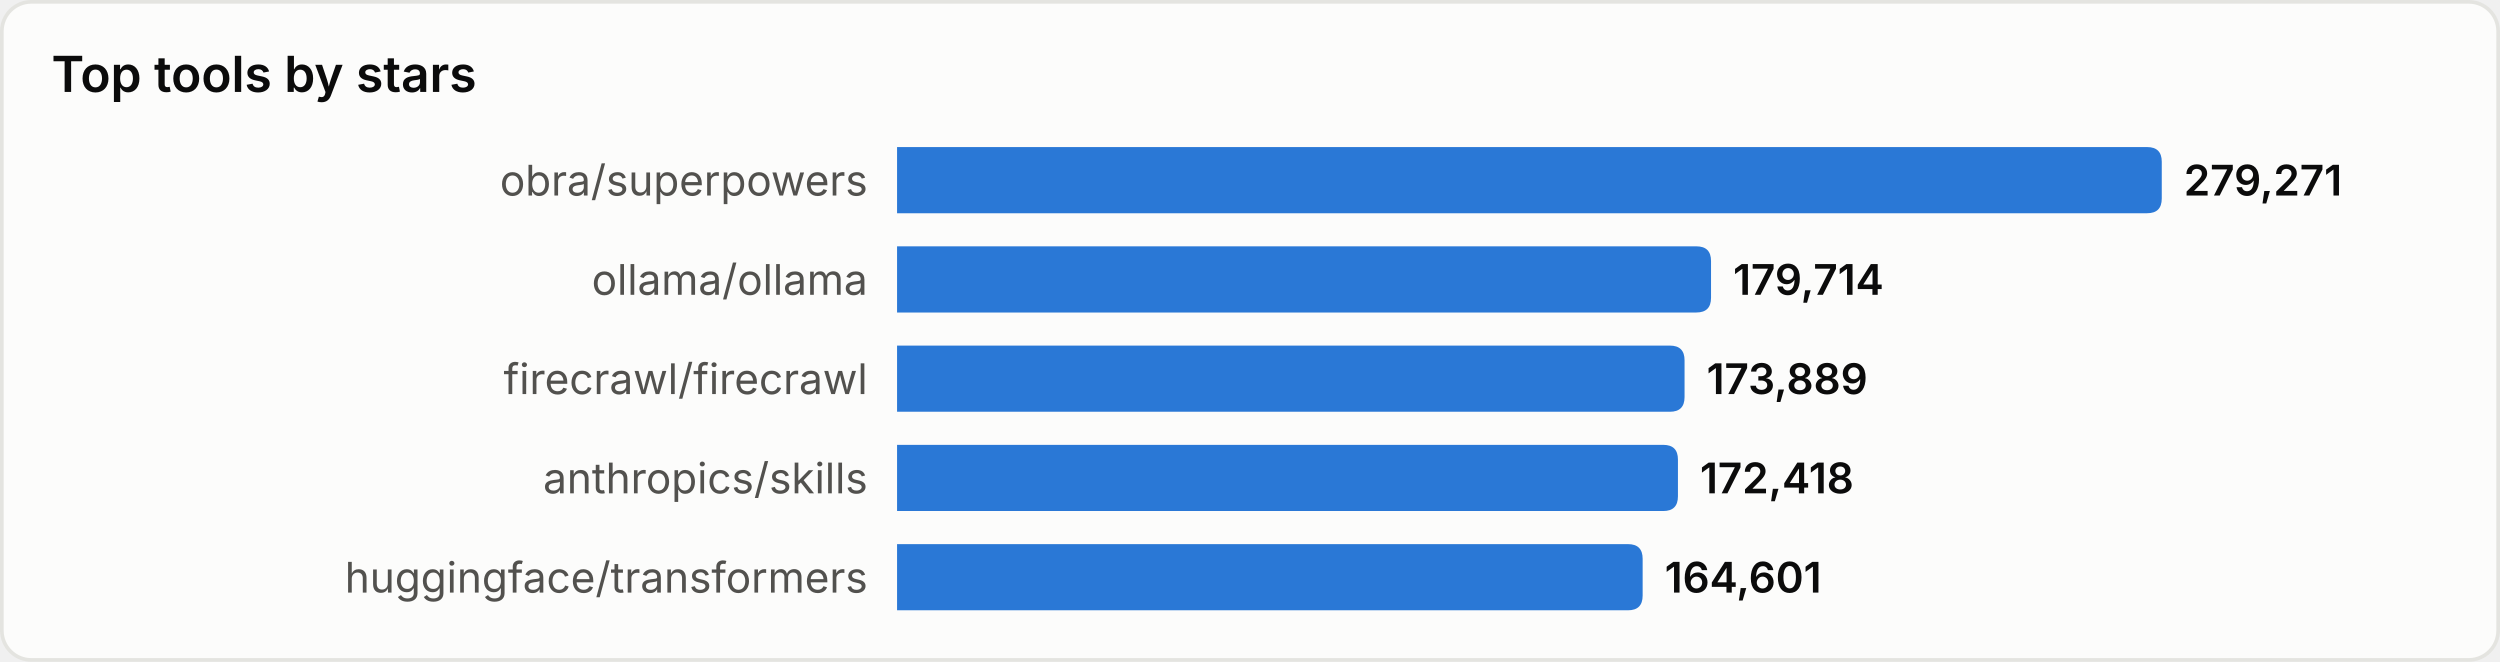
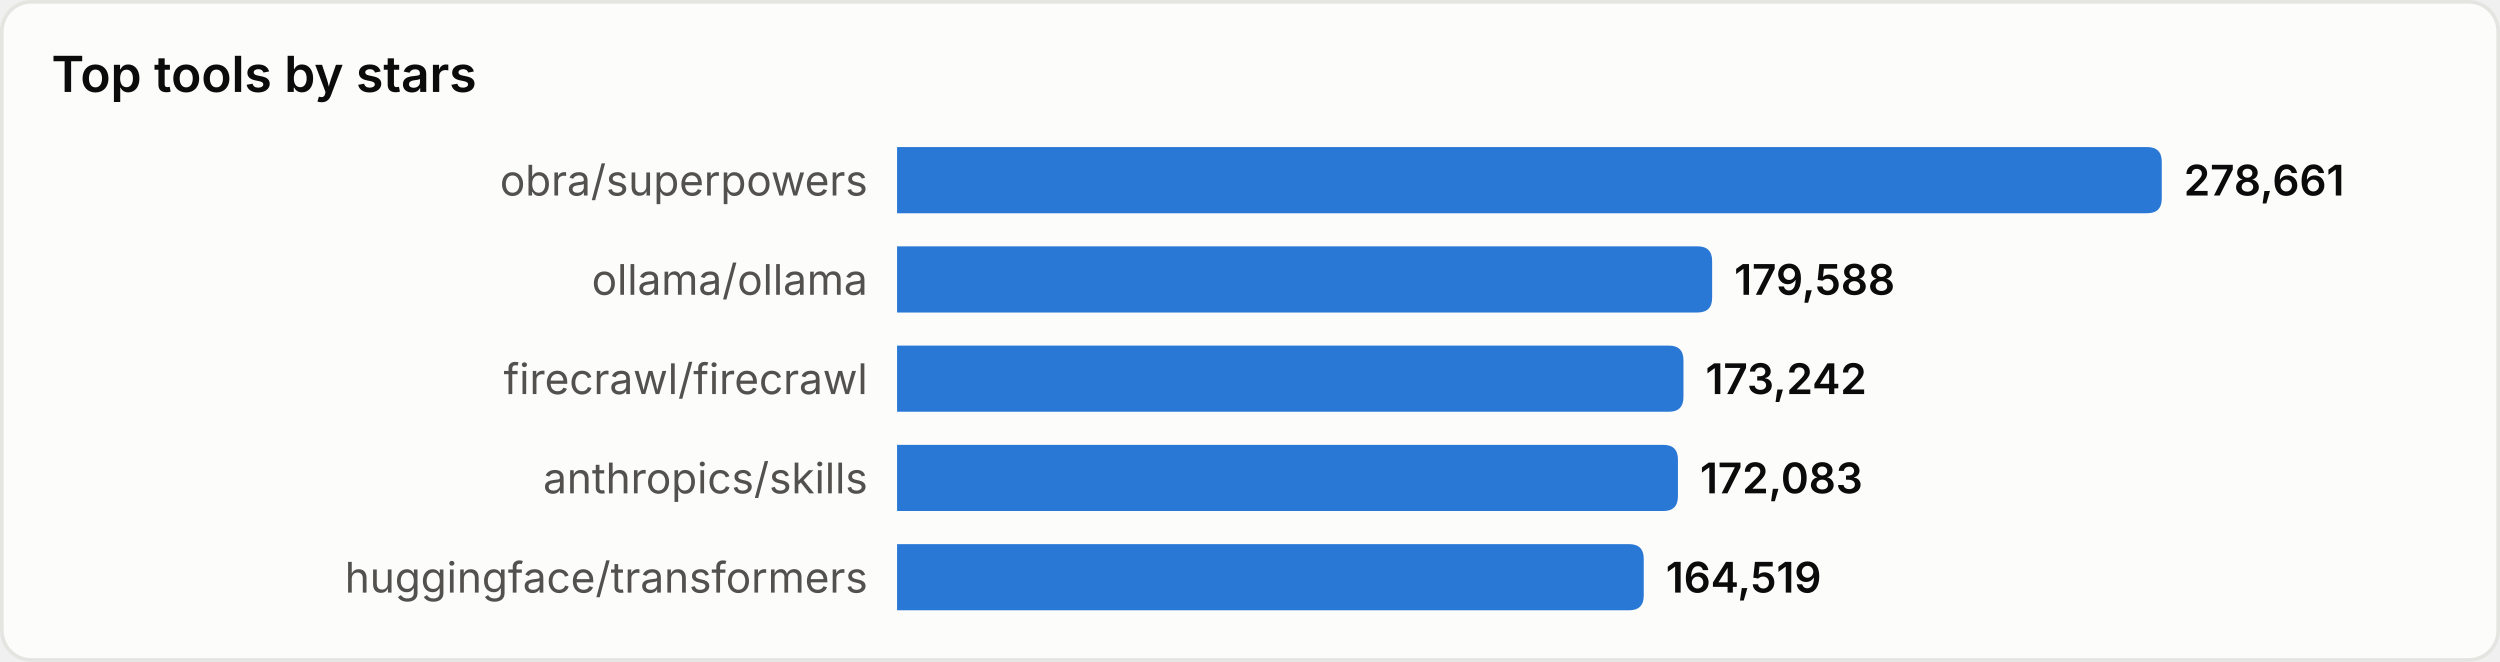
<svg xmlns="http://www.w3.org/2000/svg" width="680" height="180" viewBox="0 0 680 180" role="img" aria-label="Top tools by stars">
  <style>
text{font-family:system-ui,-apple-system,'Segoe UI',sans-serif}
.srf{fill:#fcfcfb;stroke:#e4e4e0}.ttl{fill:#0b0b0b;font-size:13.5px;font-weight:600}
.lbl{fill:#52514e;font-size:11.5px}.val{fill:#0b0b0b;font-size:11.5px;font-weight:600}
.bar{fill:#2a78d6}
@media(prefers-color-scheme:dark){
.srf{fill:#1a1a19;stroke:#33332f}.ttl{fill:#ffffff}
.lbl{fill:#c3c2b7}.val{fill:#ffffff}.bar{fill:#3987e5}
}
</style>
  <rect x="0.5" y="0.5" width="679" height="179" rx="8" class="srf" />
  <text x="14" y="25" class="ttl">Top tools by stars</text>
  <text x="236" y="49.0" class="lbl" text-anchor="end" dominant-baseline="central">obra/superpowers</text>
  <path d="M244,40 h340.0 q4,0 4,4 v10 q0,4 -4,4 h-340.0 z" class="bar" />
-   <text x="594.0" y="49.0" class="val" dominant-baseline="central">279,271</text>
+   <text x="594.0" y="49.0" class="val" dominant-baseline="central">278,661</text>
  <text x="236" y="76.0" class="lbl" text-anchor="end" dominant-baseline="central">ollama/ollama</text>
-   <path d="M244,67 h217.4 q4,0 4,4 v10 q0,4 -4,4 h-217.4 z" class="bar" />
-   <text x="471.4" y="76.0" class="val" dominant-baseline="central">179,714</text>
+   <path d="M244,67 h217.7 q4,0 4,4 v10 q0,4 -4,4 h-217.7 z" class="bar" />
+   <text x="471.7" y="76.0" class="val" dominant-baseline="central">179,588</text>
  <text x="236" y="103.0" class="lbl" text-anchor="end" dominant-baseline="central">firecrawl/firecrawl</text>
-   <path d="M244,94 h210.2 q4,0 4,4 v10 q0,4 -4,4 h-210.2 z" class="bar" />
-   <text x="464.2" y="103.0" class="val" dominant-baseline="central">173,889</text>
+   <path d="M244,94 h209.9 q4,0 4,4 v10 q0,4 -4,4 h-209.9 z" class="bar" />
+   <text x="463.9" y="103.0" class="val" dominant-baseline="central">173,242</text>
  <text x="236" y="130.0" class="lbl" text-anchor="end" dominant-baseline="central">anthropics/skills</text>
  <path d="M244,121 h208.4 q4,0 4,4 v10 q0,4 -4,4 h-208.4 z" class="bar" />
-   <text x="462.4" y="130.0" class="val" dominant-baseline="central">172,418</text>
+   <text x="462.4" y="130.0" class="val" dominant-baseline="central">172,083</text>
  <text x="236" y="157.0" class="lbl" text-anchor="end" dominant-baseline="central">huggingface/transformers</text>
-   <path d="M244,148 h198.8 q4,0 4,4 v10 q0,4 -4,4 h-198.8 z" class="bar" />
-   <text x="452.8" y="157.0" class="val" dominant-baseline="central">164,601</text>
+   <path d="M244,148 h199.1 q4,0 4,4 v10 q0,4 -4,4 h-199.1 z" class="bar" />
+   <text x="453.1" y="157.0" class="val" dominant-baseline="central">164,519</text>
</svg>
